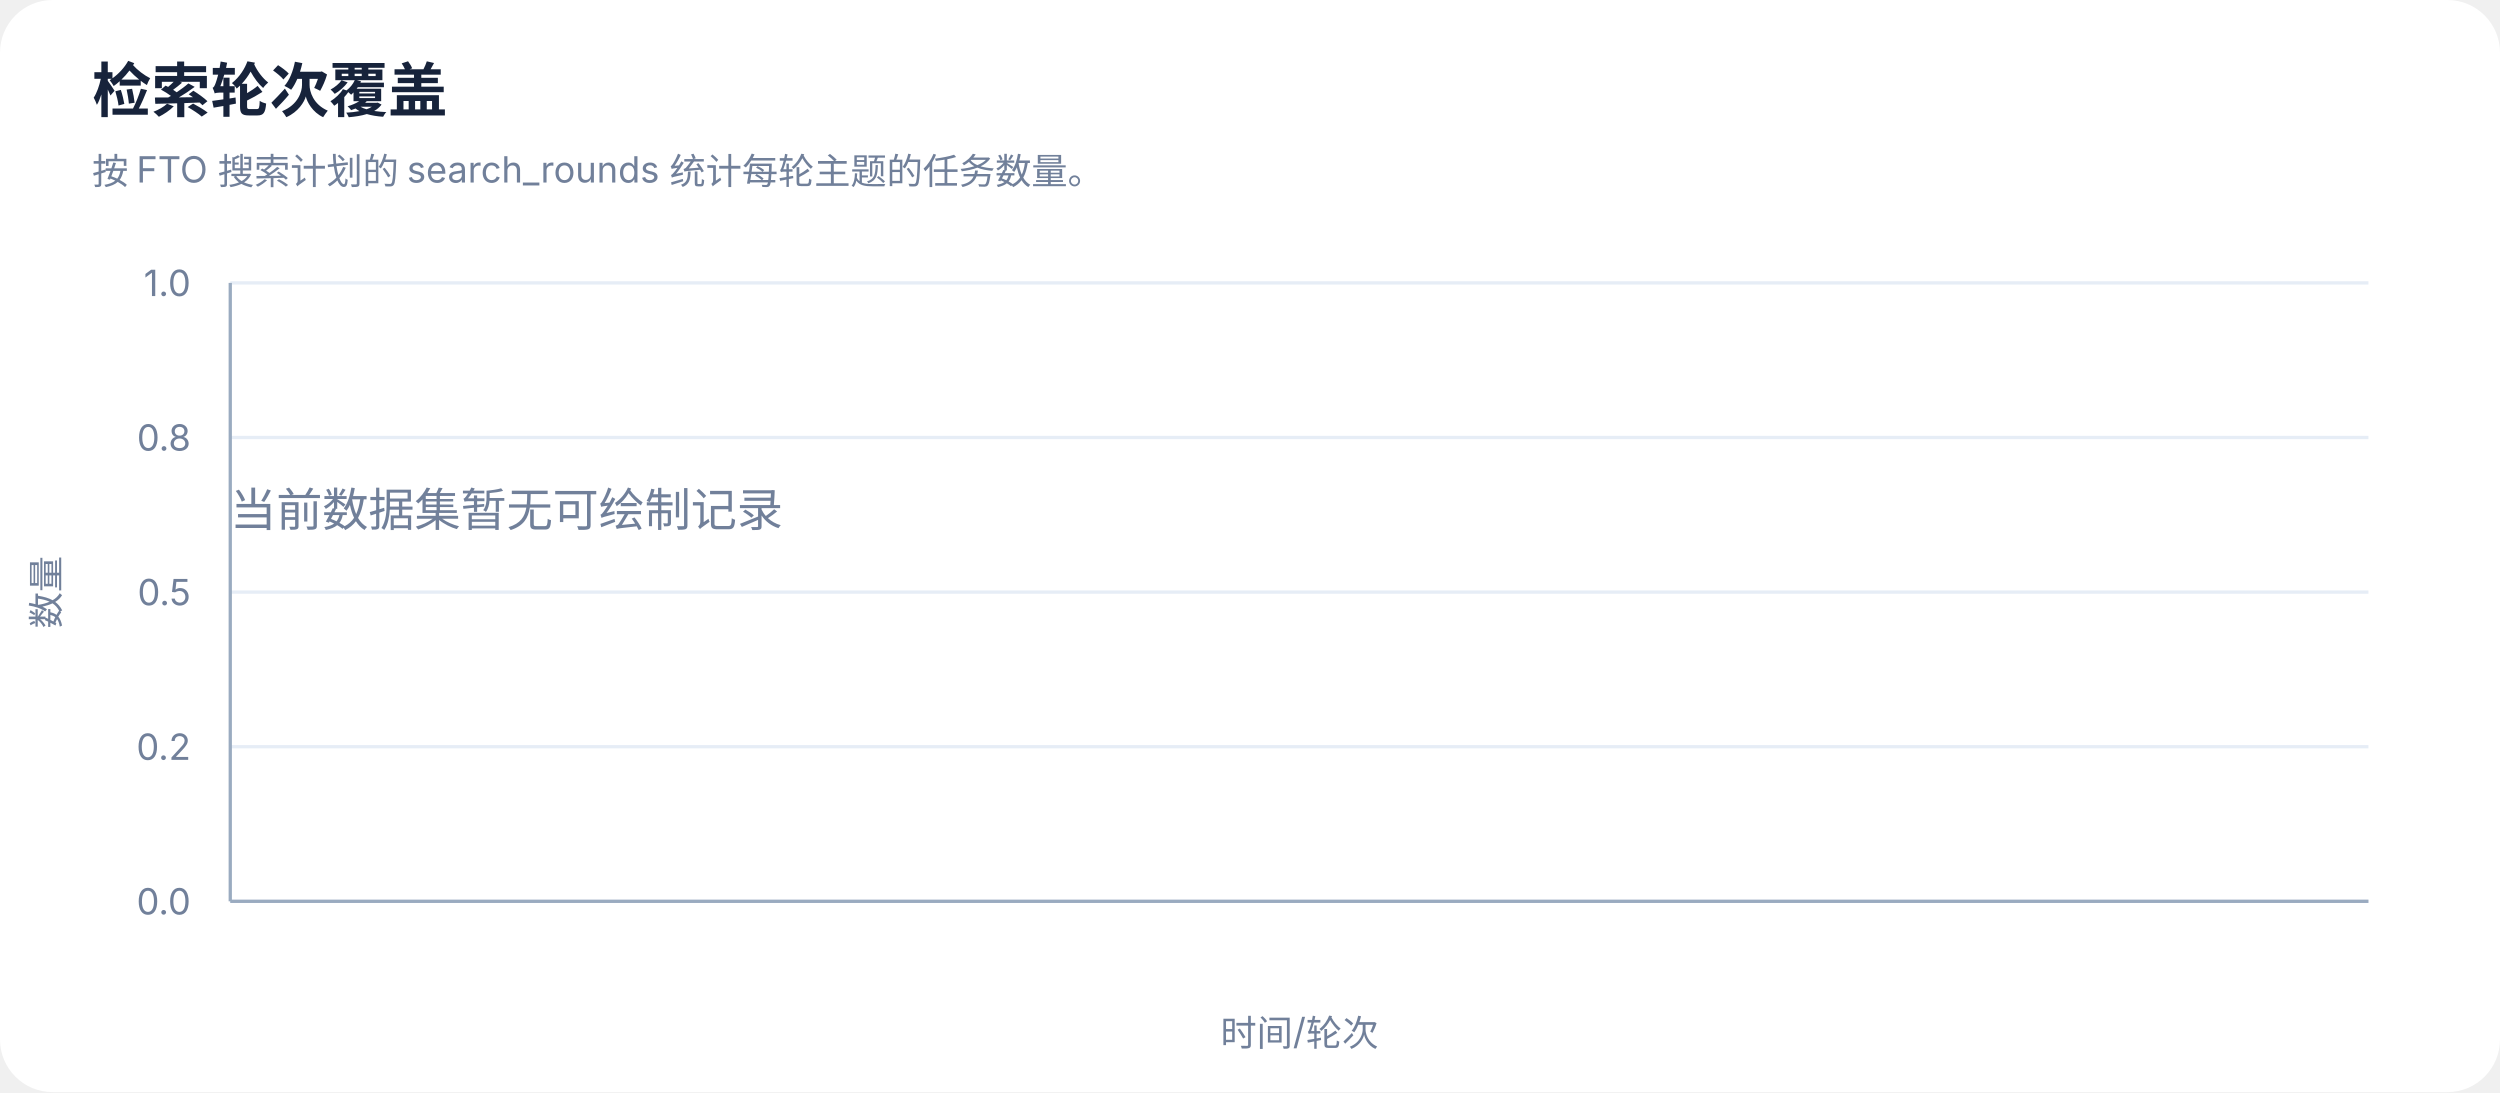
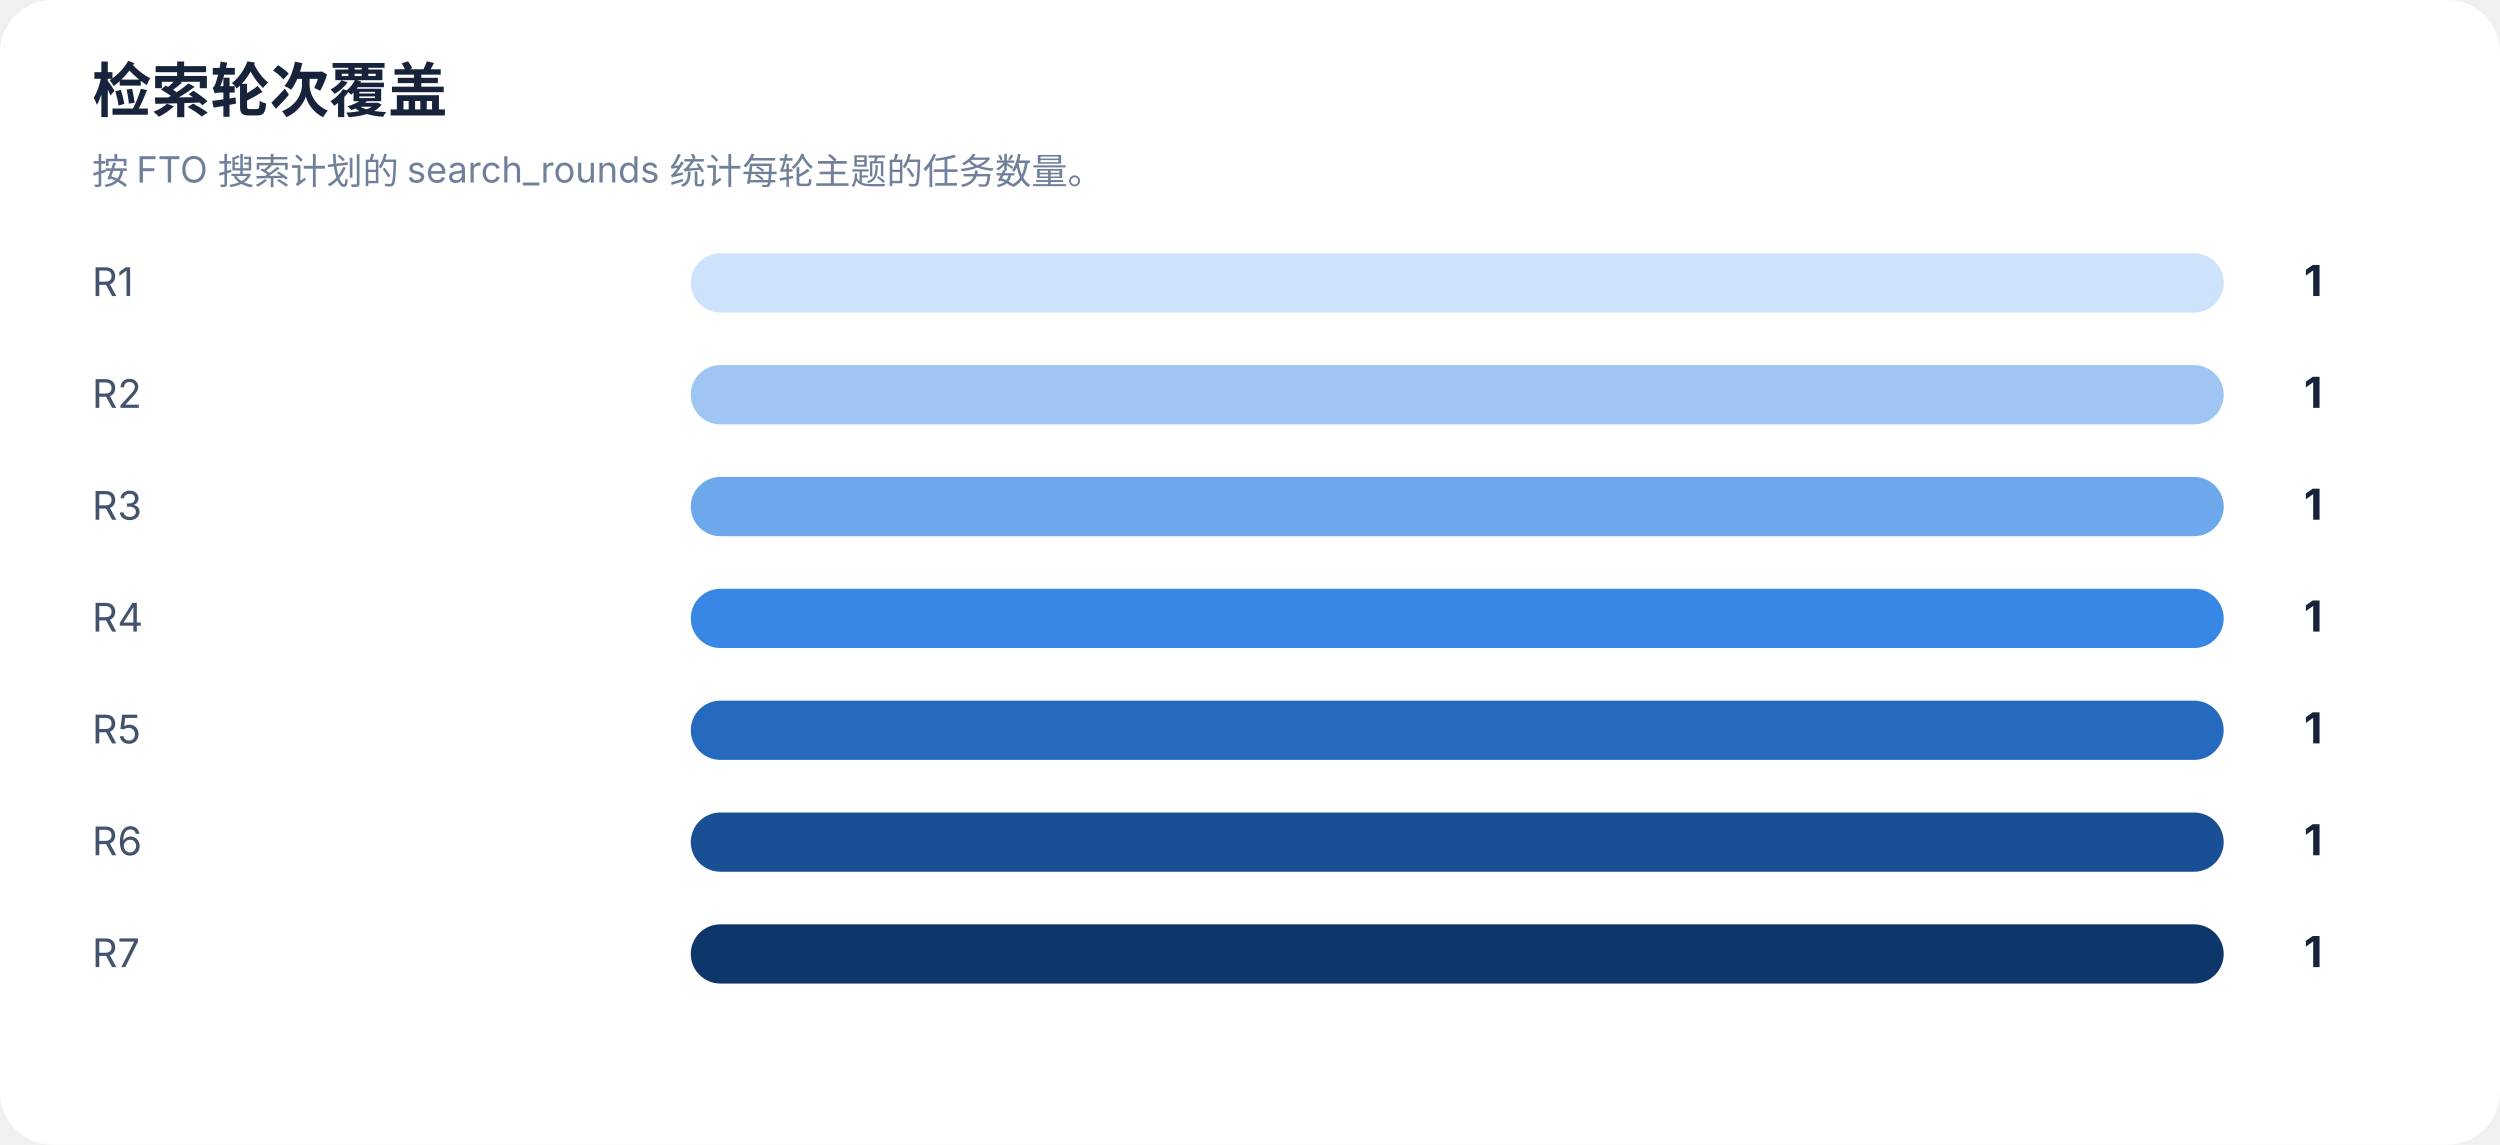
- <svg xmlns="http://www.w3.org/2000/svg" viewBox="0 0 760 332" role="img" aria-label="检索轮次覆盖">
-   <rect width="760" height="332" rx="16" fill="#ffffff" />
-   <text x="28" y="34" font-family="-apple-system,BlinkMacSystemFont,Segoe UI,sans-serif" font-size="18" font-weight="700" fill="#17233b">检索轮次覆盖</text>
-   <text x="28" y="56" font-family="-apple-system,BlinkMacSystemFont,Segoe UI,sans-serif" font-size="11" fill="#71809a">按 FTO 搜索计划的 search_rounds 统计每轮主题的任务数量。</text>
-   <line x1="70" y1="86.0" x2="720" y2="86.0" stroke="#e6edf6" />
-   <text x="58" y="90.0" text-anchor="end" font-family="-apple-system,BlinkMacSystemFont,Segoe UI,sans-serif" font-size="11" fill="#71809a">1.0</text>
-   <line x1="70" y1="133.0" x2="720" y2="133.0" stroke="#e6edf6" />
-   <text x="58" y="137.0" text-anchor="end" font-family="-apple-system,BlinkMacSystemFont,Segoe UI,sans-serif" font-size="11" fill="#71809a">0.8</text>
-   <line x1="70" y1="180.0" x2="720" y2="180.0" stroke="#e6edf6" />
-   <text x="58" y="184.0" text-anchor="end" font-family="-apple-system,BlinkMacSystemFont,Segoe UI,sans-serif" font-size="11" fill="#71809a">0.5</text>
-   <line x1="70" y1="227.0" x2="720" y2="227.0" stroke="#e6edf6" />
-   <text x="58" y="231.0" text-anchor="end" font-family="-apple-system,BlinkMacSystemFont,Segoe UI,sans-serif" font-size="11" fill="#71809a">0.2</text>
-   <line x1="70" y1="274.0" x2="720" y2="274.0" stroke="#e6edf6" />
-   <text x="58" y="278.0" text-anchor="end" font-family="-apple-system,BlinkMacSystemFont,Segoe UI,sans-serif" font-size="11" fill="#71809a">0.0</text>
-   <line x1="70" y1="274" x2="720" y2="274" stroke="#9aabc0" />
-   <line x1="70" y1="86" x2="70" y2="274" stroke="#9aabc0" />
-   <text x="18" y="180.0" transform="rotate(-90 18 180.0)" text-anchor="middle" font-family="-apple-system,BlinkMacSystemFont,Segoe UI,sans-serif" font-size="11" fill="#71809a">数量</text>
-   <text x="395.0" y="318" text-anchor="middle" font-family="-apple-system,BlinkMacSystemFont,Segoe UI,sans-serif" font-size="11" fill="#71809a">时间/轮次</text>
-   <text x="70" y="160" font-family="-apple-system,BlinkMacSystemFont,Segoe UI,sans-serif" font-size="14" fill="#71809a">当前数据集暂无可绘制记录</text>
+ <svg xmlns="http://www.w3.org/2000/svg" viewBox="0 0 760 348" role="img" aria-label="检索轮次覆盖" class="rv-svg">
+   <rect width="760" height="348" rx="16" fill="var(--surface,#fff)" />
+   <text x="28" y="34" font-family="-apple-system,BlinkMacSystemFont,Segoe UI,sans-serif" font-size="18" font-weight="700" fill="var(--ink,#17233b)">检索轮次覆盖</text>
+   <text x="28" y="56" font-family="-apple-system,BlinkMacSystemFont,Segoe UI,sans-serif" font-size="11" fill="var(--muted,#71809a)">按 FTO 搜索计划的 search_rounds 统计每轮主题的任务数量。</text>
+   <g class="rv-row" data-idx="c94064-0">
+     <text x="28" y="90" font-family="-apple-system,BlinkMacSystemFont,Segoe UI,sans-serif" font-size="12" fill="var(--secondary,#44536c)">R1</text>
+     <rect x="210" y="77" width="466" height="18" rx="9" fill="var(--track,#edf2fa)" />
+     <rect class="rv-bar" x="210" y="77" width="466.0" height="18" rx="9" fill="#cde2fb">
+       <animate attributeName="width" from="0" to="466.0" dur=".5s" fill="freeze" />
+     </rect>
+     <text x="706" y="90" text-anchor="end" font-family="-apple-system,BlinkMacSystemFont,Segoe UI,sans-serif" font-size="13" font-weight="700" fill="var(--ink,#17233b)">1</text>
+   </g>
+   <g class="rv-row" data-idx="c94064-1">
+     <text x="28" y="124" font-family="-apple-system,BlinkMacSystemFont,Segoe UI,sans-serif" font-size="12" fill="var(--secondary,#44536c)">R2</text>
+     <rect x="210" y="111" width="466" height="18" rx="9" fill="var(--track,#edf2fa)" />
+     <rect class="rv-bar" x="210" y="111" width="466.0" height="18" rx="9" fill="#9ec5f4">
+       <animate attributeName="width" from="0" to="466.0" dur=".5s" fill="freeze" />
+     </rect>
+     <text x="706" y="124" text-anchor="end" font-family="-apple-system,BlinkMacSystemFont,Segoe UI,sans-serif" font-size="13" font-weight="700" fill="var(--ink,#17233b)">1</text>
+   </g>
+   <g class="rv-row" data-idx="c94064-2">
+     <text x="28" y="158" font-family="-apple-system,BlinkMacSystemFont,Segoe UI,sans-serif" font-size="12" fill="var(--secondary,#44536c)">R3</text>
+     <rect x="210" y="145" width="466" height="18" rx="9" fill="var(--track,#edf2fa)" />
+     <rect class="rv-bar" x="210" y="145" width="466.0" height="18" rx="9" fill="#6da7ec">
+       <animate attributeName="width" from="0" to="466.0" dur=".5s" fill="freeze" />
+     </rect>
+     <text x="706" y="158" text-anchor="end" font-family="-apple-system,BlinkMacSystemFont,Segoe UI,sans-serif" font-size="13" font-weight="700" fill="var(--ink,#17233b)">1</text>
+   </g>
+   <g class="rv-row" data-idx="c94064-3">
+     <text x="28" y="192" font-family="-apple-system,BlinkMacSystemFont,Segoe UI,sans-serif" font-size="12" fill="var(--secondary,#44536c)">R4</text>
+     <rect x="210" y="179" width="466" height="18" rx="9" fill="var(--track,#edf2fa)" />
+     <rect class="rv-bar" x="210" y="179" width="466.0" height="18" rx="9" fill="#3987e5">
+       <animate attributeName="width" from="0" to="466.0" dur=".5s" fill="freeze" />
+     </rect>
+     <text x="706" y="192" text-anchor="end" font-family="-apple-system,BlinkMacSystemFont,Segoe UI,sans-serif" font-size="13" font-weight="700" fill="var(--ink,#17233b)">1</text>
+   </g>
+   <g class="rv-row" data-idx="c94064-4">
+     <text x="28" y="226" font-family="-apple-system,BlinkMacSystemFont,Segoe UI,sans-serif" font-size="12" fill="var(--secondary,#44536c)">R5</text>
+     <rect x="210" y="213" width="466" height="18" rx="9" fill="var(--track,#edf2fa)" />
+     <rect class="rv-bar" x="210" y="213" width="466.0" height="18" rx="9" fill="#256abf">
+       <animate attributeName="width" from="0" to="466.0" dur=".5s" fill="freeze" />
+     </rect>
+     <text x="706" y="226" text-anchor="end" font-family="-apple-system,BlinkMacSystemFont,Segoe UI,sans-serif" font-size="13" font-weight="700" fill="var(--ink,#17233b)">1</text>
+   </g>
+   <g class="rv-row" data-idx="c94064-5">
+     <text x="28" y="260" font-family="-apple-system,BlinkMacSystemFont,Segoe UI,sans-serif" font-size="12" fill="var(--secondary,#44536c)">R6</text>
+     <rect x="210" y="247" width="466" height="18" rx="9" fill="var(--track,#edf2fa)" />
+     <rect class="rv-bar" x="210" y="247" width="466.0" height="18" rx="9" fill="#184f95">
+       <animate attributeName="width" from="0" to="466.0" dur=".5s" fill="freeze" />
+     </rect>
+     <text x="706" y="260" text-anchor="end" font-family="-apple-system,BlinkMacSystemFont,Segoe UI,sans-serif" font-size="13" font-weight="700" fill="var(--ink,#17233b)">1</text>
+   </g>
+   <g class="rv-row" data-idx="c94064-6">
+     <text x="28" y="294" font-family="-apple-system,BlinkMacSystemFont,Segoe UI,sans-serif" font-size="12" fill="var(--secondary,#44536c)">R7</text>
+     <rect x="210" y="281" width="466" height="18" rx="9" fill="var(--track,#edf2fa)" />
+     <rect class="rv-bar" x="210" y="281" width="466.0" height="18" rx="9" fill="#0d366b">
+       <animate attributeName="width" from="0" to="466.0" dur=".5s" fill="freeze" />
+     </rect>
+     <text x="706" y="294" text-anchor="end" font-family="-apple-system,BlinkMacSystemFont,Segoe UI,sans-serif" font-size="13" font-weight="700" fill="var(--ink,#17233b)">1</text>
+   </g>
</svg>
